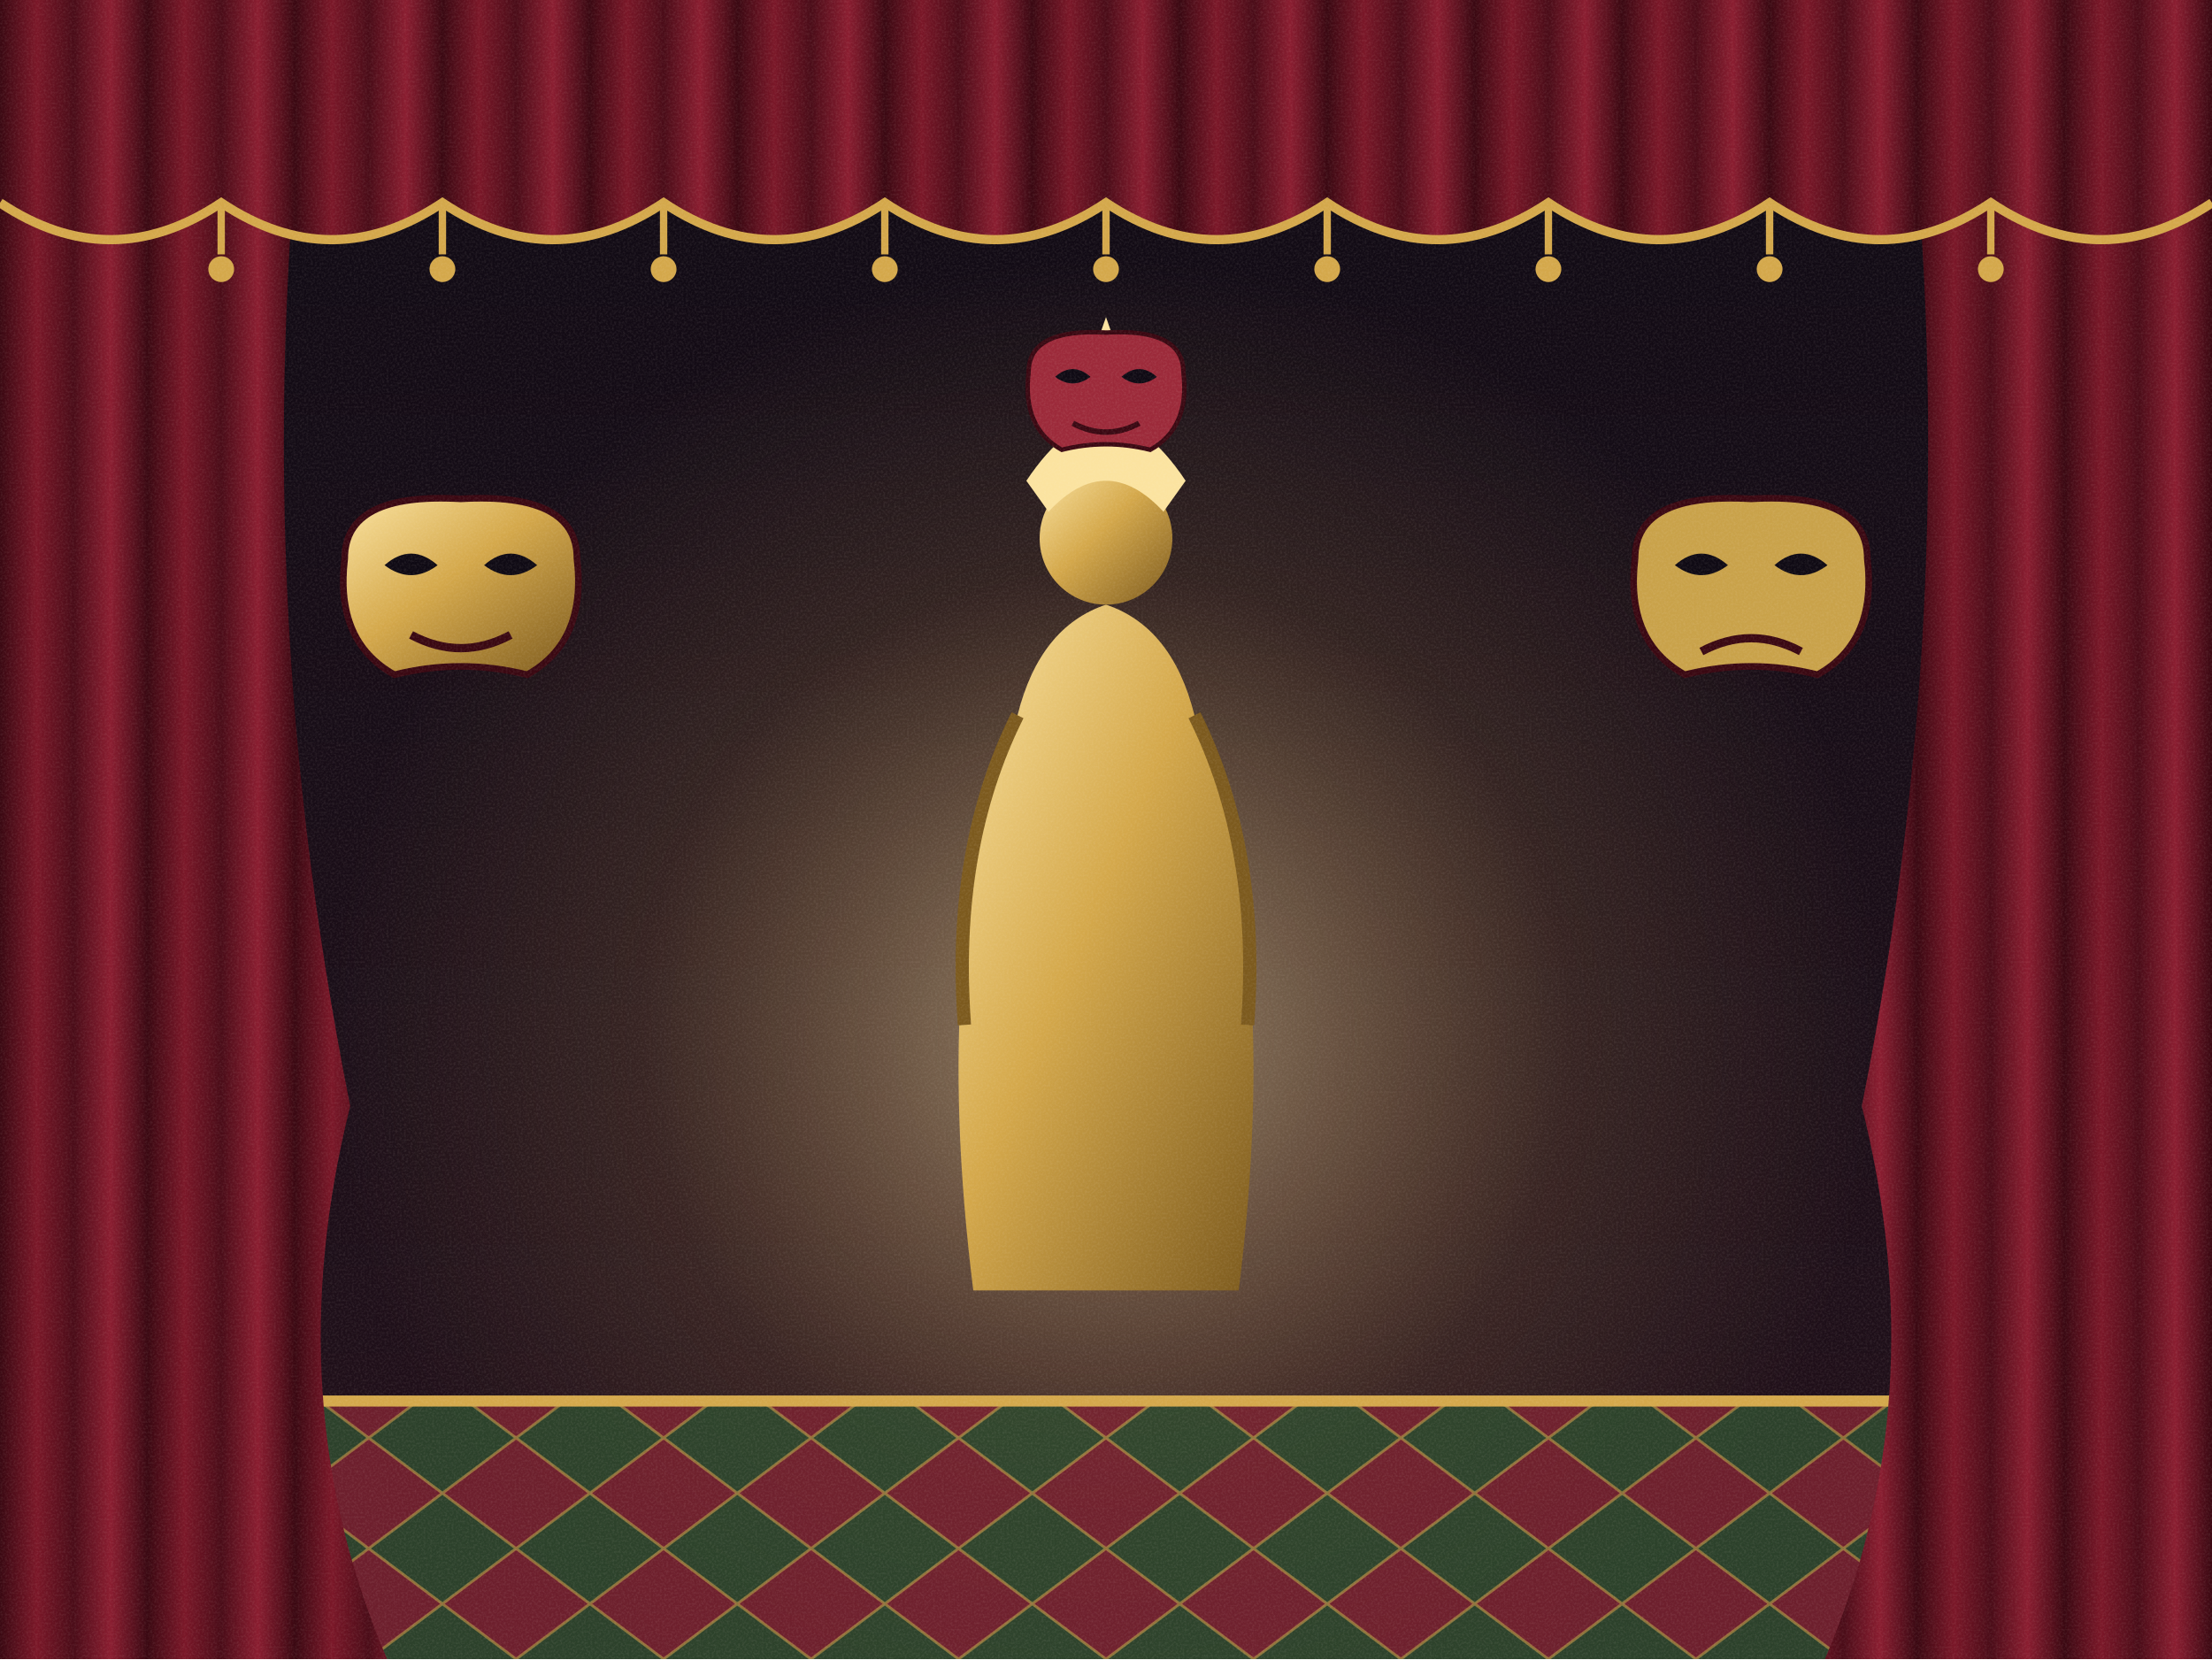
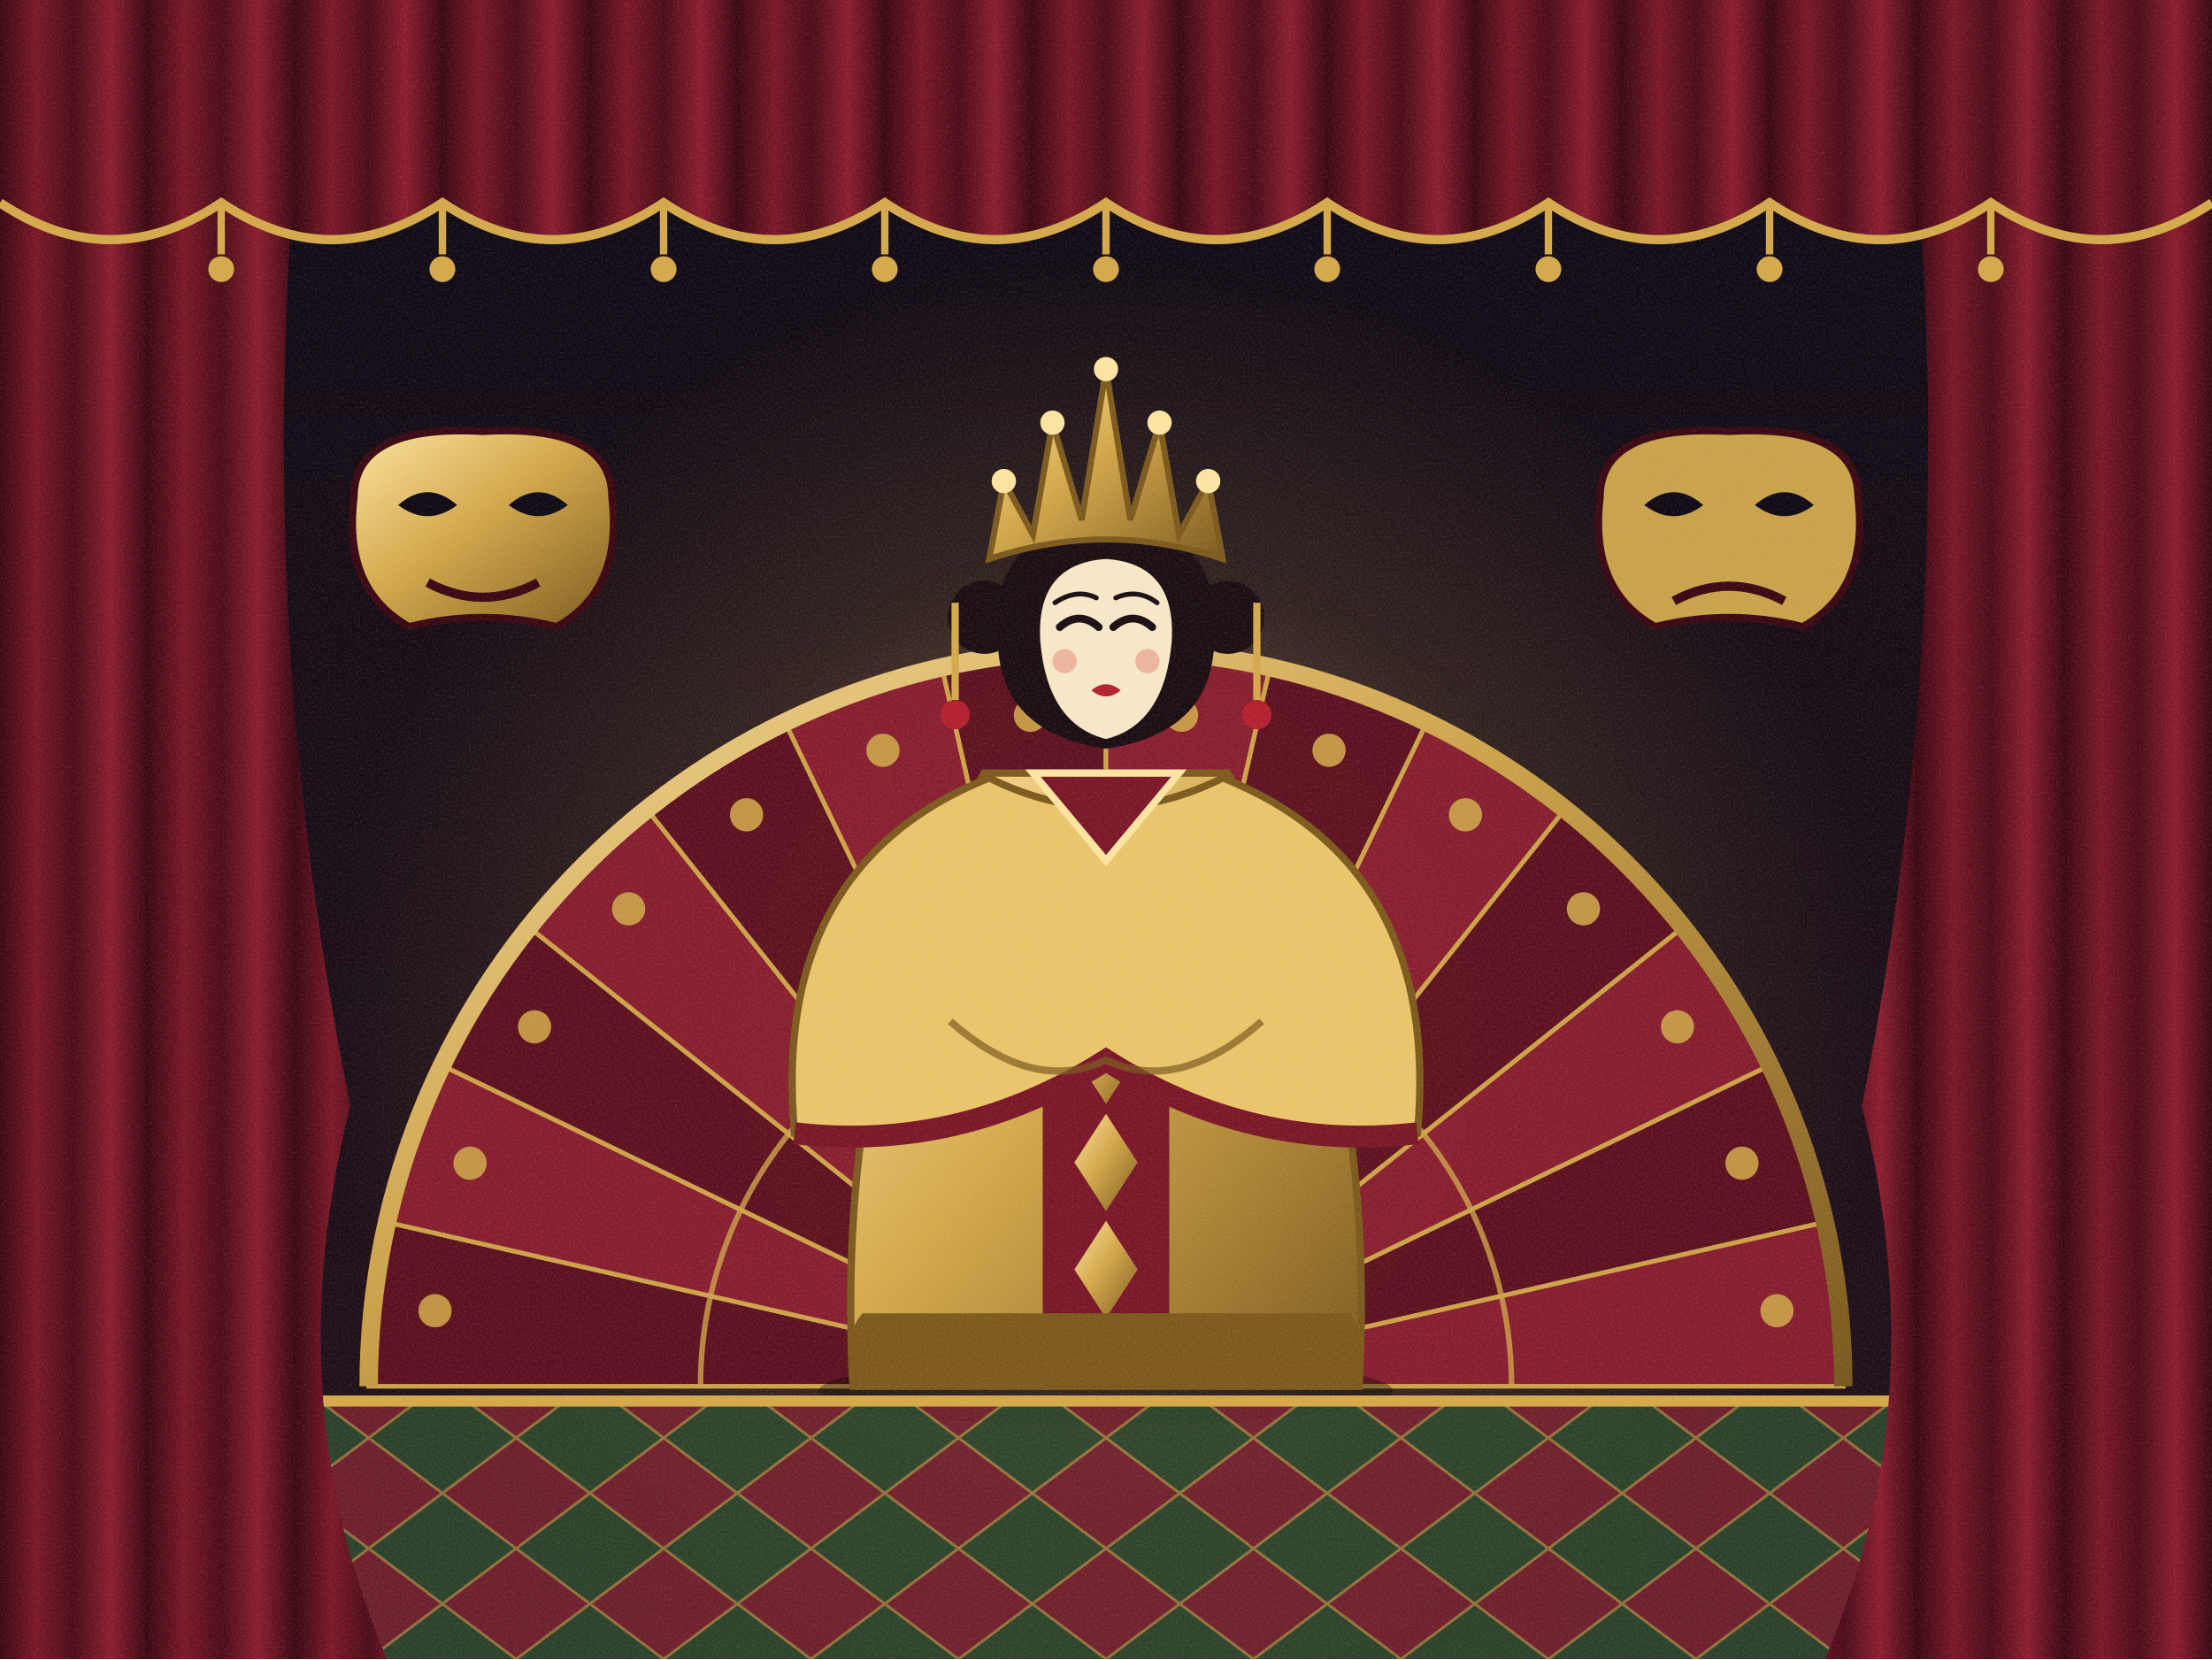
<svg xmlns="http://www.w3.org/2000/svg" viewBox="0 0 1200 900" width="1200" height="900" role="img" aria-labelledby="t d">
  <defs>
    <linearGradient id="velvet" x1="0" y1="0" x2="1" y2="0">
      <stop offset="0" stop-color="#3A0812" />
      <stop offset=".25" stop-color="#7A1728" />
      <stop offset=".5" stop-color="#4A0C18" />
      <stop offset=".75" stop-color="#8A1D30" />
      <stop offset="1" stop-color="#3A0812" />
    </linearGradient>
    <pattern id="fold" width="80" height="900" patternUnits="userSpaceOnUse">
      <rect width="80" height="900" fill="url(#velvet)" />
    </pattern>
    <linearGradient id="gold" x1="0" y1="0" x2="1" y2="1">
      <stop offset="0" stop-color="#FBE3A0" />
      <stop offset=".45" stop-color="#D4A84B" />
      <stop offset="1" stop-color="#7C5A1E" />
    </linearGradient>
    <radialGradient id="spot" cx="600" cy="560" r="420" gradientUnits="userSpaceOnUse">
      <stop offset="0" stop-color="#FFE7B0" stop-opacity=".55" />
      <stop offset=".6" stop-color="#FFC56E" stop-opacity=".12" />
      <stop offset="1" stop-color="#FFC56E" stop-opacity="0" />
    </radialGradient>
    <linearGradient id="back" x1="0" y1="0" x2="0" y2="1">
      <stop offset="0" stop-color="#0F0A14" />
      <stop offset="1" stop-color="#22101A" />
    </linearGradient>
    <pattern id="harl" width="80" height="60" patternUnits="userSpaceOnUse">
      <path d="M40 0L80 30L40 60L0 30Z" fill="#7A2230" />
      <path d="M0 0L40 0L0 30Z M80 0L40 0L80 30Z M0 60L40 60L0 30Z M80 60L40 60L80 30Z" fill="#2E4A2E" />
      <path d="M40 0L80 30L40 60L0 30Z" fill="none" stroke="#C9A24A" stroke-width="1.5" opacity=".7" />
    </pattern>
    <filter id="grain" x="0" y="0" width="100%" height="100%">
      <feTurbulence type="fractalNoise" baseFrequency=".85" numOctaves="2" seed="5" stitchTiles="stitch" />
      <feColorMatrix values="0 0 0 0 1 0 0 0 0 .9 0 0 0 0 .8 0 0 0 .4 -.16" />
    </filter>
  </defs>
  <rect width="1200" height="900" fill="url(#back)" />
  <rect width="1200" height="900" fill="url(#spot)" />
-   <g transform="translate(600 700) scale(1.2)">
-     <path d="M-60 0Q-80 -160 -40 -260Q-30 -300 0 -310Q30 -300 40 -260Q80 -160 60 0Z" fill="url(#gold)" />
-     <path d="M-40 -260Q-70 -200 -64 -120M40 -260Q70 -200 64 -120" fill="none" stroke="#7C5A1E" stroke-width="6" />
-     <circle cx="0" cy="-340" r="30" fill="url(#gold)" />
-     <path d="M-36 -366Q0 -420 36 -366L26 -352Q0 -380 -26 -352Z" fill="#FBE3A0" />
-     <path d="M-14 -400L0 -440L14 -400" fill="#FBE3A0" />
+   <g opacity=".95">
+     <path d="M600 752L200 752A400 400 0 0 1 210 663Z" fill="#5E1020" stroke="#D4A84B" stroke-width="2.5" />
+     <circle cx="236" cy="711" r="9" fill="#D4A84B" opacity=".9" />
+     <path d="M600 752L210 663A400 400 0 0 1 240 578Z" fill="#8A1D30" stroke="#D4A84B" stroke-width="2.5" />
+     <circle cx="255" cy="631" r="9" fill="#D4A84B" opacity=".9" />
+     <path d="M600 752L240 578A400 400 0 0 1 287 503Z" fill="#5E1020" stroke="#D4A84B" stroke-width="2.5" />
+     <circle cx="290" cy="557" r="9" fill="#D4A84B" opacity=".9" />
+     <path d="M600 752L287 503A400 400 0 0 1 351 439Z" fill="#8A1D30" stroke="#D4A84B" stroke-width="2.5" />
+     <circle cx="341" cy="493" r="9" fill="#D4A84B" opacity=".9" />
+     <path d="M600 752L351 439A400 400 0 0 1 426 392Z" fill="#5E1020" stroke="#D4A84B" stroke-width="2.5" />
+     <circle cx="405" cy="442" r="9" fill="#D4A84B" opacity=".9" />
+     <path d="M600 752L426 392A400 400 0 0 1 511 362Z" fill="#8A1D30" stroke="#D4A84B" stroke-width="2.5" />
+     <circle cx="479" cy="407" r="9" fill="#D4A84B" opacity=".9" />
+     <path d="M600 752L511 362A400 400 0 0 1 600 352Z" fill="#5E1020" stroke="#D4A84B" stroke-width="2.5" />
+     <circle cx="559" cy="388" r="9" fill="#D4A84B" opacity=".9" />
+     <path d="M600 752L600 352A400 400 0 0 1 689 362Z" fill="#8A1D30" stroke="#D4A84B" stroke-width="2.5" />
+     <circle cx="641" cy="388" r="9" fill="#D4A84B" opacity=".9" />
+     <path d="M600 752L689 362A400 400 0 0 1 774 392Z" fill="#5E1020" stroke="#D4A84B" stroke-width="2.5" />
+     <circle cx="721" cy="407" r="9" fill="#D4A84B" opacity=".9" />
+     <path d="M600 752L774 392A400 400 0 0 1 849 439Z" fill="#8A1D30" stroke="#D4A84B" stroke-width="2.5" />
+     <circle cx="795" cy="442" r="9" fill="#D4A84B" opacity=".9" />
+     <path d="M600 752L849 439A400 400 0 0 1 913 503Z" fill="#5E1020" stroke="#D4A84B" stroke-width="2.5" />
+     <circle cx="859" cy="493" r="9" fill="#D4A84B" opacity=".9" />
+     <path d="M600 752L913 503A400 400 0 0 1 960 578Z" fill="#8A1D30" stroke="#D4A84B" stroke-width="2.5" />
+     <circle cx="910" cy="557" r="9" fill="#D4A84B" opacity=".9" />
+     <path d="M600 752L960 578A400 400 0 0 1 990 663Z" fill="#5E1020" stroke="#D4A84B" stroke-width="2.5" />
+     <circle cx="945" cy="631" r="9" fill="#D4A84B" opacity=".9" />
+     <path d="M600 752L990 663A400 400 0 0 1 1000 752Z" fill="#8A1D30" stroke="#D4A84B" stroke-width="2.5" />
+     <circle cx="964" cy="711" r="9" fill="#D4A84B" opacity=".9" />
+     <path d="M200 752A400 400 0 0 1 1000 752" fill="none" stroke="url(#gold)" stroke-width="10" />
+     <path d="M380 752A220 220 0 0 1 820 752" fill="none" stroke="#D4A84B" stroke-width="3" opacity=".8" />
  </g>
-   <g transform="translate(250 330) scale(0.9)">
+   <g transform="translate(600 752) scale(1.32)">
+     <ellipse cx="0" cy="2" rx="118" ry="14" fill="#000" opacity=".35" />
+     <path d="M-104 0Q-112 -150 -50 -252H50Q112 -150 104 0Z" fill="url(#gold)" stroke="#7C5A1E" stroke-width="3" />
+     <path d="M-26 0V-236H26V0Z" fill="#7A1728" />
+     <path d="M0 -200l13 20-13 20-13-20Z" fill="url(#gold)" />
+     <path d="M0 -156l13 20-13 20-13-20Z" fill="url(#gold)" />
+     <path d="M0 -112l13 20-13 20-13-20Z" fill="url(#gold)" />
+     <path d="M0 -68l13 20-13 20-13-20Z" fill="url(#gold)" />
+     <path d="M-104 0Q-108 -22 -100 -30H100Q108 -22 104 0Z" fill="#7C5A1E" />
+     <path d="M-48 -250Q-138 -214 -128 -104Q-60 -96 0 -134Q60 -96 128 -104Q138 -214 48 -250Q0 -226 -48 -250Z" fill="#E9C46A" stroke="#7C5A1E" stroke-width="3" />
+     <path d="M-128 -104Q-60 -96 0 -134Q60 -96 128 -104" fill="none" stroke="#7A1728" stroke-width="9" />
+     <path d="M-64 -150Q-30 -120 0 -134Q30 -120 64 -150" fill="none" stroke="#7C5A1E" stroke-width="3" opacity=".7" />
+     <path d="M-30 -252L0 -216L30 -252Z" fill="#7A1728" stroke="#FBE3A0" stroke-width="3" />
+     <path d="M-44 -300Q-52 -352 0 -356Q52 -352 44 -300Q40 -268 0 -262Q-40 -268 -44 -300Z" fill="#1A0E12" />
+     <circle cx="-50" cy="-316" r="15" fill="#1A0E12" />
+     <circle cx="50" cy="-316" r="15" fill="#1A0E12" />
+     <path d="M-27 -306Q-29 -338 0 -340Q29 -338 27 -306Q24 -272 0 -266Q-24 -272 -27 -306Z" fill="#F7E7C8" />
+     <path d="M-19 -312q8 -7 16 0M3 -312q8 -7 16 0" fill="none" stroke="#1A0E12" stroke-width="3.2" stroke-linecap="round" />
+     <path d="M-21 -322q9 -6 17 -2M4 -324q9 -4 17 2" fill="none" stroke="#1A0E12" stroke-width="2" stroke-linecap="round" />
+     <path d="M-6 -286q6 5 12 0q-6 -5 -12 0Z" fill="#B3202F" />
+     <circle cx="-17" cy="-298" r="5" fill="#E58A7A" opacity=".55" />
+     <circle cx="17" cy="-298" r="5" fill="#E58A7A" opacity=".55" />
+     <path d="M-48 -340L-42 -372L-30 -350L-22 -396L-10 -356L0 -418L10 -356L22 -396L30 -350L42 -372L48 -340Q0 -356 -48 -340Z" fill="url(#gold)" stroke="#7C5A1E" stroke-width="2.5" />
+     <circle cx="-42" cy="-372" r="5" fill="#FBE3A0" />
+     <circle cx="-22" cy="-396" r="5" fill="#FBE3A0" />
+     <circle cx="0" cy="-418" r="5" fill="#FBE3A0" />
+     <circle cx="22" cy="-396" r="5" fill="#FBE3A0" />
+     <circle cx="42" cy="-372" r="5" fill="#FBE3A0" />
+     <path d="M-62 -322v40M62 -322v40" stroke="#D4A84B" stroke-width="3" />
+     <circle cx="-62" cy="-276" r="6" fill="#B3202F" />
+     <circle cx="62" cy="-276" r="6" fill="#B3202F" />
+   </g>
+   <g transform="translate(262 300) scale(1.0)">
    <path d="M-70 -30Q-70 -70 0 -66Q70 -70 70 -30Q76 20 40 40Q0 30 -40 40Q-76 20 -70 -30Z" fill="url(#gold)" stroke="#3A0812" stroke-width="4" />
    <path d="M-46 -26Q-30 -40 -14 -26Q-30 -14 -46 -26ZM14 -26Q30 -40 46 -26Q30 -14 14 -26Z" fill="#0F0A14" />
    <path d="M-30 -4Q0 12 30 -4" fill="none" stroke="#3A0812" stroke-width="5" transform="translate(0 20)" />
  </g>
-   <g transform="translate(950 330) scale(0.9)">
+   <g transform="translate(938 300) scale(1.0)">
    <path d="M-70 -30Q-70 -70 0 -66Q70 -70 70 -30Q76 20 40 40Q0 30 -40 40Q-76 20 -70 -30Z" fill="#C9A24A" stroke="#3A0812" stroke-width="4" />
    <path d="M-46 -26Q-30 -40 -14 -26Q-30 -14 -46 -26ZM14 -26Q30 -40 46 -26Q30 -14 14 -26Z" fill="#0F0A14" />
    <path d="M-30 6Q0 -10 30 6" fill="none" stroke="#3A0812" stroke-width="5" transform="translate(0 20)" />
-   </g>
-   <g transform="translate(600 220) scale(0.6)">
-     <path d="M-70 -30Q-70 -70 0 -66Q70 -70 70 -30Q76 20 40 40Q0 30 -40 40Q-76 20 -70 -30Z" fill="#9C2A3A" stroke="#3A0812" stroke-width="4" />
-     <path d="M-46 -26Q-30 -40 -14 -26Q-30 -14 -46 -26ZM14 -26Q30 -40 46 -26Q30 -14 14 -26Z" fill="#0F0A14" />
-     <path d="M-30 -4Q0 12 30 -4" fill="none" stroke="#3A0812" stroke-width="5" transform="translate(0 20)" />
  </g>
  <path d="M0 760H1200V900H0Z" fill="url(#harl)" opacity=".85" />
  <path d="M0 760H1200" stroke="#D4A84B" stroke-width="6" />
  <path d="M0 0H170Q130 300 190 600Q150 760 210 900H0Z" fill="url(#fold)" />
  <path d="M1200 0H1030Q1070 300 1010 600Q1050 760 990 900H1200Z" fill="url(#fold)" />
  <path d="M0 0H1200V110Q1140 150 1080 110Q1020 150 960 110Q900 150 840 110Q780 150 720 110Q660 150 600 110Q540 150 480 110Q420 150 360 110Q300 150 240 110Q180 150 120 110Q60 150 0 110V0Z" fill="url(#fold)" />
  <path d="M0 110Q60 150 120 110Q180 150 240 110Q300 150 360 110Q420 150 480 110Q540 150 600 110Q660 150 720 110Q780 150 840 110Q900 150 960 110Q1020 150 1080 110Q1140 150 1200 110" fill="none" stroke="#D4A84B" stroke-width="5" />
  <path d="M120 112v26" stroke="#D4A84B" stroke-width="4" />
  <circle cx="120" cy="146" r="7" fill="#D4A84B" />
  <path d="M240 112v26" stroke="#D4A84B" stroke-width="4" />
  <circle cx="240" cy="146" r="7" fill="#D4A84B" />
  <path d="M360 112v26" stroke="#D4A84B" stroke-width="4" />
  <circle cx="360" cy="146" r="7" fill="#D4A84B" />
  <path d="M480 112v26" stroke="#D4A84B" stroke-width="4" />
  <circle cx="480" cy="146" r="7" fill="#D4A84B" />
  <path d="M600 112v26" stroke="#D4A84B" stroke-width="4" />
  <circle cx="600" cy="146" r="7" fill="#D4A84B" />
  <path d="M720 112v26" stroke="#D4A84B" stroke-width="4" />
  <circle cx="720" cy="146" r="7" fill="#D4A84B" />
  <path d="M840 112v26" stroke="#D4A84B" stroke-width="4" />
  <circle cx="840" cy="146" r="7" fill="#D4A84B" />
  <path d="M960 112v26" stroke="#D4A84B" stroke-width="4" />
  <circle cx="960" cy="146" r="7" fill="#D4A84B" />
  <path d="M1080 112v26" stroke="#D4A84B" stroke-width="4" />
  <circle cx="1080" cy="146" r="7" fill="#D4A84B" />
  <rect width="1200" height="900" filter="url(#grain)" opacity=".45" />
</svg>
